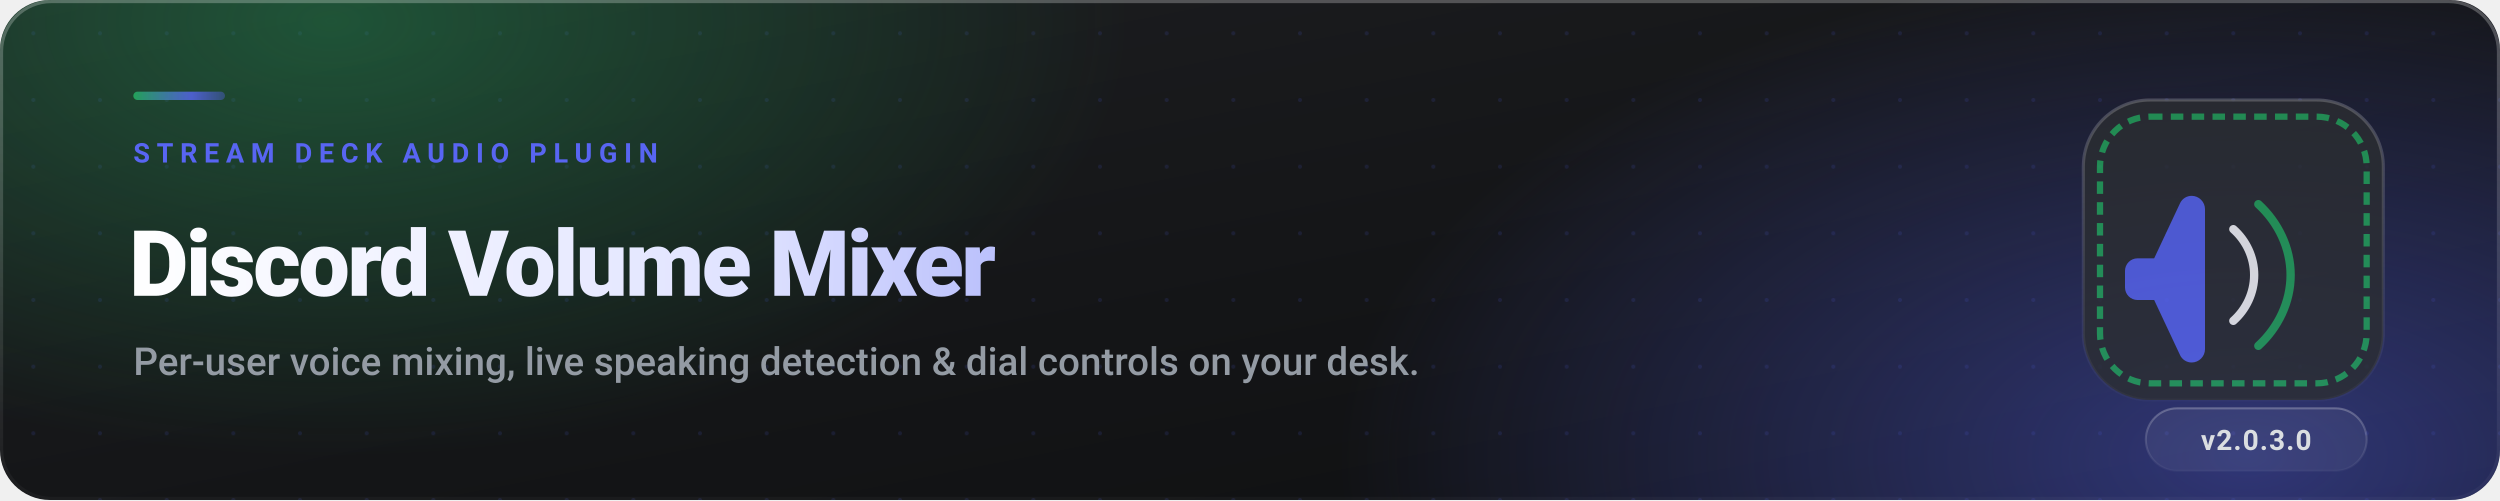
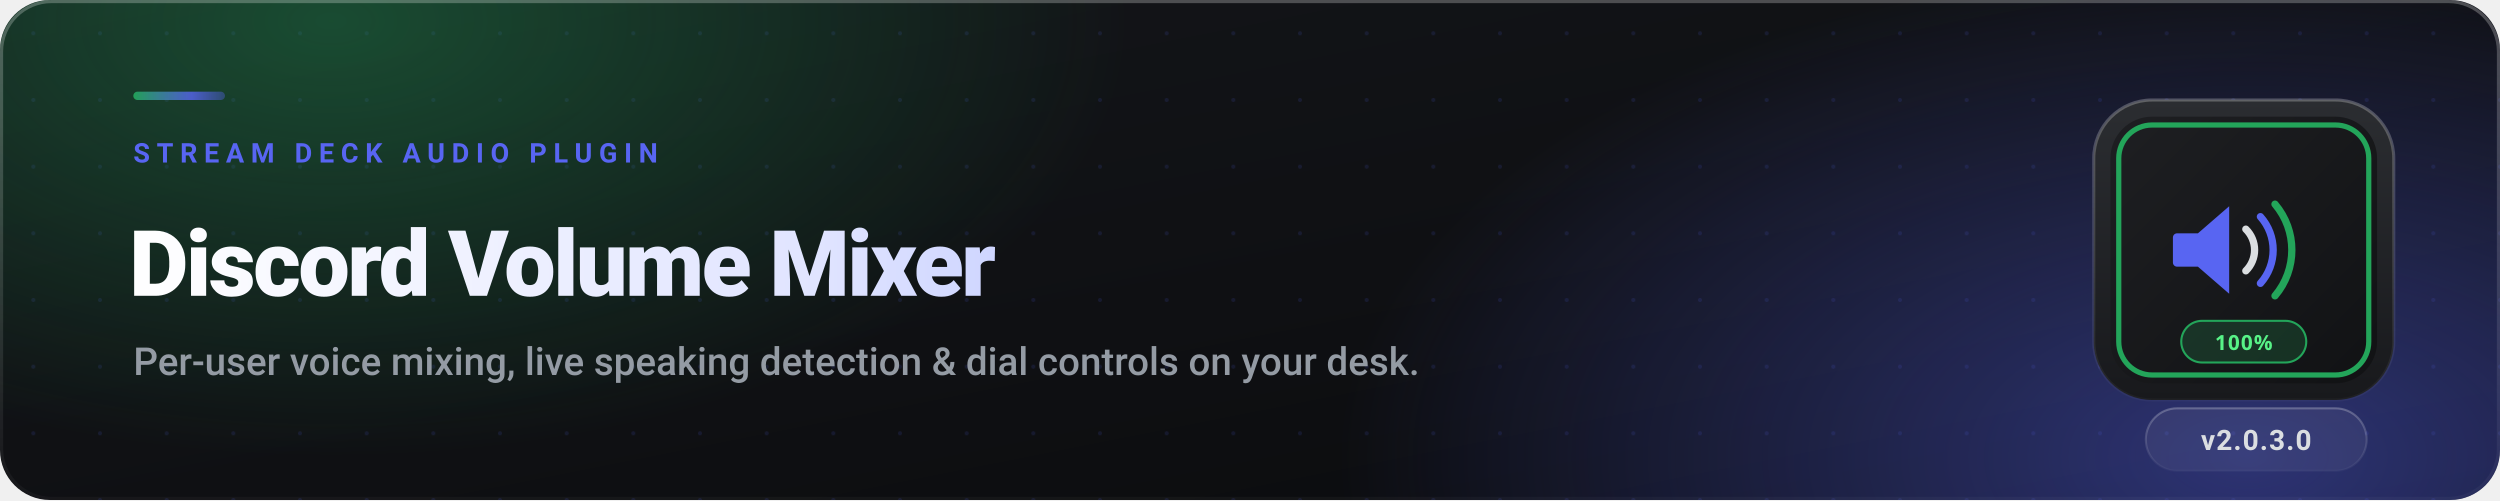
<svg xmlns="http://www.w3.org/2000/svg" viewBox="0 0 1200 240" width="1200" height="240" role="img" aria-label="Stream Deck Discord Volume Mixer">
  <defs>
    <linearGradient id="bgCard" x1="0" y1="0" x2="1" y2="1">
-       <stop offset="0" stop-color="#1e1f22" />
-       <stop offset=".55" stop-color="#141517" />
-       <stop offset="1" stop-color="#0e0f10" />
+       <stop offset="0" stop-color="#14161a" />
+       <stop offset=".55" stop-color="#0f1013" />
+       <stop offset="1" stop-color="#090a0c" />
    </linearGradient>
    <radialGradient id="blurpleGlow" cx=".5" cy=".5" r=".5">
      <stop offset="0" stop-color="#5865F2" stop-opacity=".45" />
      <stop offset="1" stop-color="#5865F2" stop-opacity="0" />
    </radialGradient>
    <radialGradient id="greenGlow" cx=".5" cy=".5" r=".5">
-       <stop offset="0" stop-color="#23A55A" stop-opacity=".40" />
+       <stop offset="0" stop-color="#23A55A" stop-opacity=".38" />
      <stop offset="1" stop-color="#23A55A" stop-opacity="0" />
    </radialGradient>
    <linearGradient id="bannerTitle" gradientUnits="userSpaceOnUse" x1="60" y1="0" x2="800" y2="0">
-       <stop offset="0" stop-color="#ffffff" />
-       <stop offset=".4" stop-color="#E0E3FF" />
-       <stop offset="1" stop-color="#5865F2" />
+       <stop offset="0" stop-color="#FFFFFF" />
+       <stop offset=".45" stop-color="#E0E4FF" />
+       <stop offset="1" stop-color="#8EA0FF" />
    </linearGradient>
    <linearGradient id="hairline" x1="0" y1="0" x2="0" y2="1">
      <stop offset="0" stop-color="#ffffff" stop-opacity=".25" />
      <stop offset="1" stop-color="#ffffff" stop-opacity=".03" />
    </linearGradient>
    <linearGradient id="bannerRule" gradientUnits="userSpaceOnUse" x1="64" y1="0" x2="120" y2="0">
      <stop offset="0" stop-color="#23A55A" stop-opacity=".95" />
      <stop offset=".5" stop-color="#5865F2" stop-opacity=".8" />
      <stop offset="1" stop-color="#5865F2" stop-opacity="0" />
    </linearGradient>
    <linearGradient id="sweepGrad" x1="0" y1="0" x2="1" y2="0">
      <stop offset="0" stop-color="#ffffff" stop-opacity="0" />
-       <stop offset=".5" stop-color="#ffffff" stop-opacity=".05" />
+       <stop offset=".5" stop-color="#ffffff" stop-opacity=".04" />
      <stop offset="1" stop-color="#ffffff" stop-opacity="0" />
+     </linearGradient>
+     <linearGradient id="keyBezel" x1="0" y1="0" x2="0" y2="1">
+       <stop offset="0" stop-color="#2b2d31" />
+       <stop offset="1" stop-color="#18191c" />
+     </linearGradient>
+     <linearGradient id="keyInner" x1="0" y1="0" x2="1" y2="1">
+       <stop offset="0" stop-color="#1e1f22" />
+       <stop offset="1" stop-color="#111214" />
    </linearGradient>
    <pattern id="dotGrid" width="32" height="32" patternUnits="userSpaceOnUse">
      <circle cx="16" cy="16" r="1" fill="#5865F2" fill-opacity=".12" />
    </pattern>
    <clipPath id="bannerClip">
      <rect x="0" y="0" width="1200" height="240" rx="24" />
    </clipPath>
  </defs>
  <style>
    @keyframes driftA { 0%,100% { transform: translate(0,0) } 50% { transform: translate(24px,-14px) } }
    @keyframes driftB { 0%,100% { transform: translate(0,0) } 50% { transform: translate(-20px,16px) } }
    @keyframes sweepAnimation { 0% { transform: translateX(-560px) } 100% { transform: translateX(1360px) } }
-     @keyframes pulseGlow { 0%,100% { opacity:.6 } 50% { opacity:1 } }
+     @keyframes pulseRing { 0%,100% { stroke-opacity:.9; filter: drop-shadow(0 0 2px #23A55A); } 50% { stroke-opacity:.4; filter: none; } }
+     @keyframes wavePulse { 0%,100% { opacity:.95; } 50% { opacity:.4; } }
    .d1 { animation: driftA 14s ease-in-out infinite; }
    .d2 { animation: driftB 18s ease-in-out infinite; }
    .sw { animation: sweepAnimation 9s linear infinite; }
-     .pulse { animation: pulseGlow 6s ease-in-out infinite; }
+     .p-ring { animation: pulseRing 3s ease-in-out infinite; }
+     .w1 { animation: wavePulse 2.5s ease-in-out infinite; }
+     .w2 { animation: wavePulse 2.5s ease-in-out infinite .4s; }
+     .w3 { animation: wavePulse 2.5s ease-in-out infinite .8s; }
    @media (prefers-reduced-motion: reduce) { * { animation: none !important } }
  </style>
  <g clip-path="url(#bannerClip)">
    <rect width="1200" height="240" fill="url(#bgCard)" />
    <rect width="1200" height="240" fill="url(#dotGrid)" />
    <g class="d1">
      <ellipse cx="160" cy="10" rx="380" ry="210" fill="url(#greenGlow)" />
    </g>
    <g class="d2">
      <ellipse cx="1080" cy="220" rx="440" ry="240" fill="url(#blurpleGlow)" />
    </g>
-     <g opacity=".8" transform="translate(1000, 48)">
-       <rect width="144" height="144" rx="32" fill="#2b2d31" stroke="url(#hairline)" stroke-width="1.5" />
-       <rect x="8" y="8" width="128" height="128" rx="24" fill="none" stroke="#23A55A" stroke-width="3" stroke-dasharray="6,4" class="pulse" />
-       <path d="M52 46c-2.4 0-4.6 1.4-5.6 3.6L34 76h-8c-3.3 0-6 2.7-6 6v8c0 3.3 2.7 6 6 6h8l12.4 26.4c1 2.2 3.2 3.6 5.6 3.6 3.5 0 6.4-2.9 6.4-6.4V52.4c0-3.5-2.9-6.4-6.4-6.4z" fill="#5865F2" />
-       <path d="M72 62c6.2 5.5 10 13.5 10 22s-3.8 16.5-10 22" fill="none" stroke="#ffffff" stroke-width="4" stroke-linecap="round" />
-       <path d="M84 50c9.5 8.7 15.5 21 15.5 34s-6 25.3-15.5 34" fill="none" stroke="#23A55A" stroke-width="4" stroke-linecap="round" />
+     <g transform="translate(1005, 48)">
+       <rect width="144" height="144" rx="28" fill="url(#keyBezel)" stroke="url(#hairline)" stroke-width="1.5" />
+       <rect x="8" y="8" width="128" height="128" rx="20" fill="url(#keyInner)" />
+       <rect x="12" y="12" width="120" height="120" rx="16" fill="none" stroke="#23A55A" stroke-width="2.5" class="p-ring" />
+       <g transform="translate(36, 42)">
+         <path d="M4 22h10l15-13v42l-15-13H4a2 2 0 0 1-2-2V24a2 2 0 0 1 2-2z" fill="#5865F2" />
+         <path class="w1" d="M37 20a14 14 0 0 1 0 20" fill="none" stroke="#DBDEE1" stroke-width="3.5" stroke-linecap="round" />
+         <path class="w2" d="M44 14a24 24 0 0 1 0 32" fill="none" stroke="#5865F2" stroke-width="3.5" stroke-linecap="round" />
+         <path class="w3" d="M51 8a34 34 0 0 1 0 44" fill="none" stroke="#23A55A" stroke-width="3.5" stroke-linecap="round" />
+       </g>
+       <rect x="42" y="106" width="60" height="20" rx="10" fill="#23A55A" fill-opacity=".2" stroke="#23A55A" stroke-width="1" />
+       <text x="72" y="120" text-anchor="middle" font-family="&quot;Segoe UI&quot;,sans-serif" font-size="10" font-weight="800" fill="#57F287" letter-spacing=".5">100%</text>
    </g>
    <rect class="sw" x="-560" y="0" width="560" height="240" fill="url(#sweepGrad)" />
  </g>
  <rect x=".75" y=".75" width="1198.5" height="238.5" rx="24" fill="none" stroke="url(#hairline)" stroke-width="1.5" />
  <g font-family="&quot;Segoe UI&quot;,system-ui,-apple-system,Roboto,Helvetica,Arial,sans-serif">
    <rect x="64" y="44" width="44" height="4" rx="2" fill="url(#bannerRule)" />
    <text x="64" y="78" font-size="13" font-weight="700" letter-spacing="3.2" fill="#5865F2">STREAM DECK AUDIO PLUGIN</text>
    <text x="62" y="142" font-size="44" font-weight="800" letter-spacing="-1.2" fill="url(#bannerTitle)">Discord Volume Mixer</text>
    <text x="64" y="180" font-size="18.5" font-weight="500" fill="#949BA4">Per-user voice mixing, live speaking detection &amp; dial controls on your desk.</text>
    <g>
      <rect x="1030" y="196" width="106" height="30" rx="15" fill="#ffffff" fill-opacity=".06" stroke="url(#hairline)" stroke-width="1" />
      <text x="1083.0" y="216" text-anchor="middle" font-size="13.5" font-weight="700" letter-spacing=".5" fill="#DBDEE1">v2.0.3.0</text>
    </g>
  </g>
</svg>
